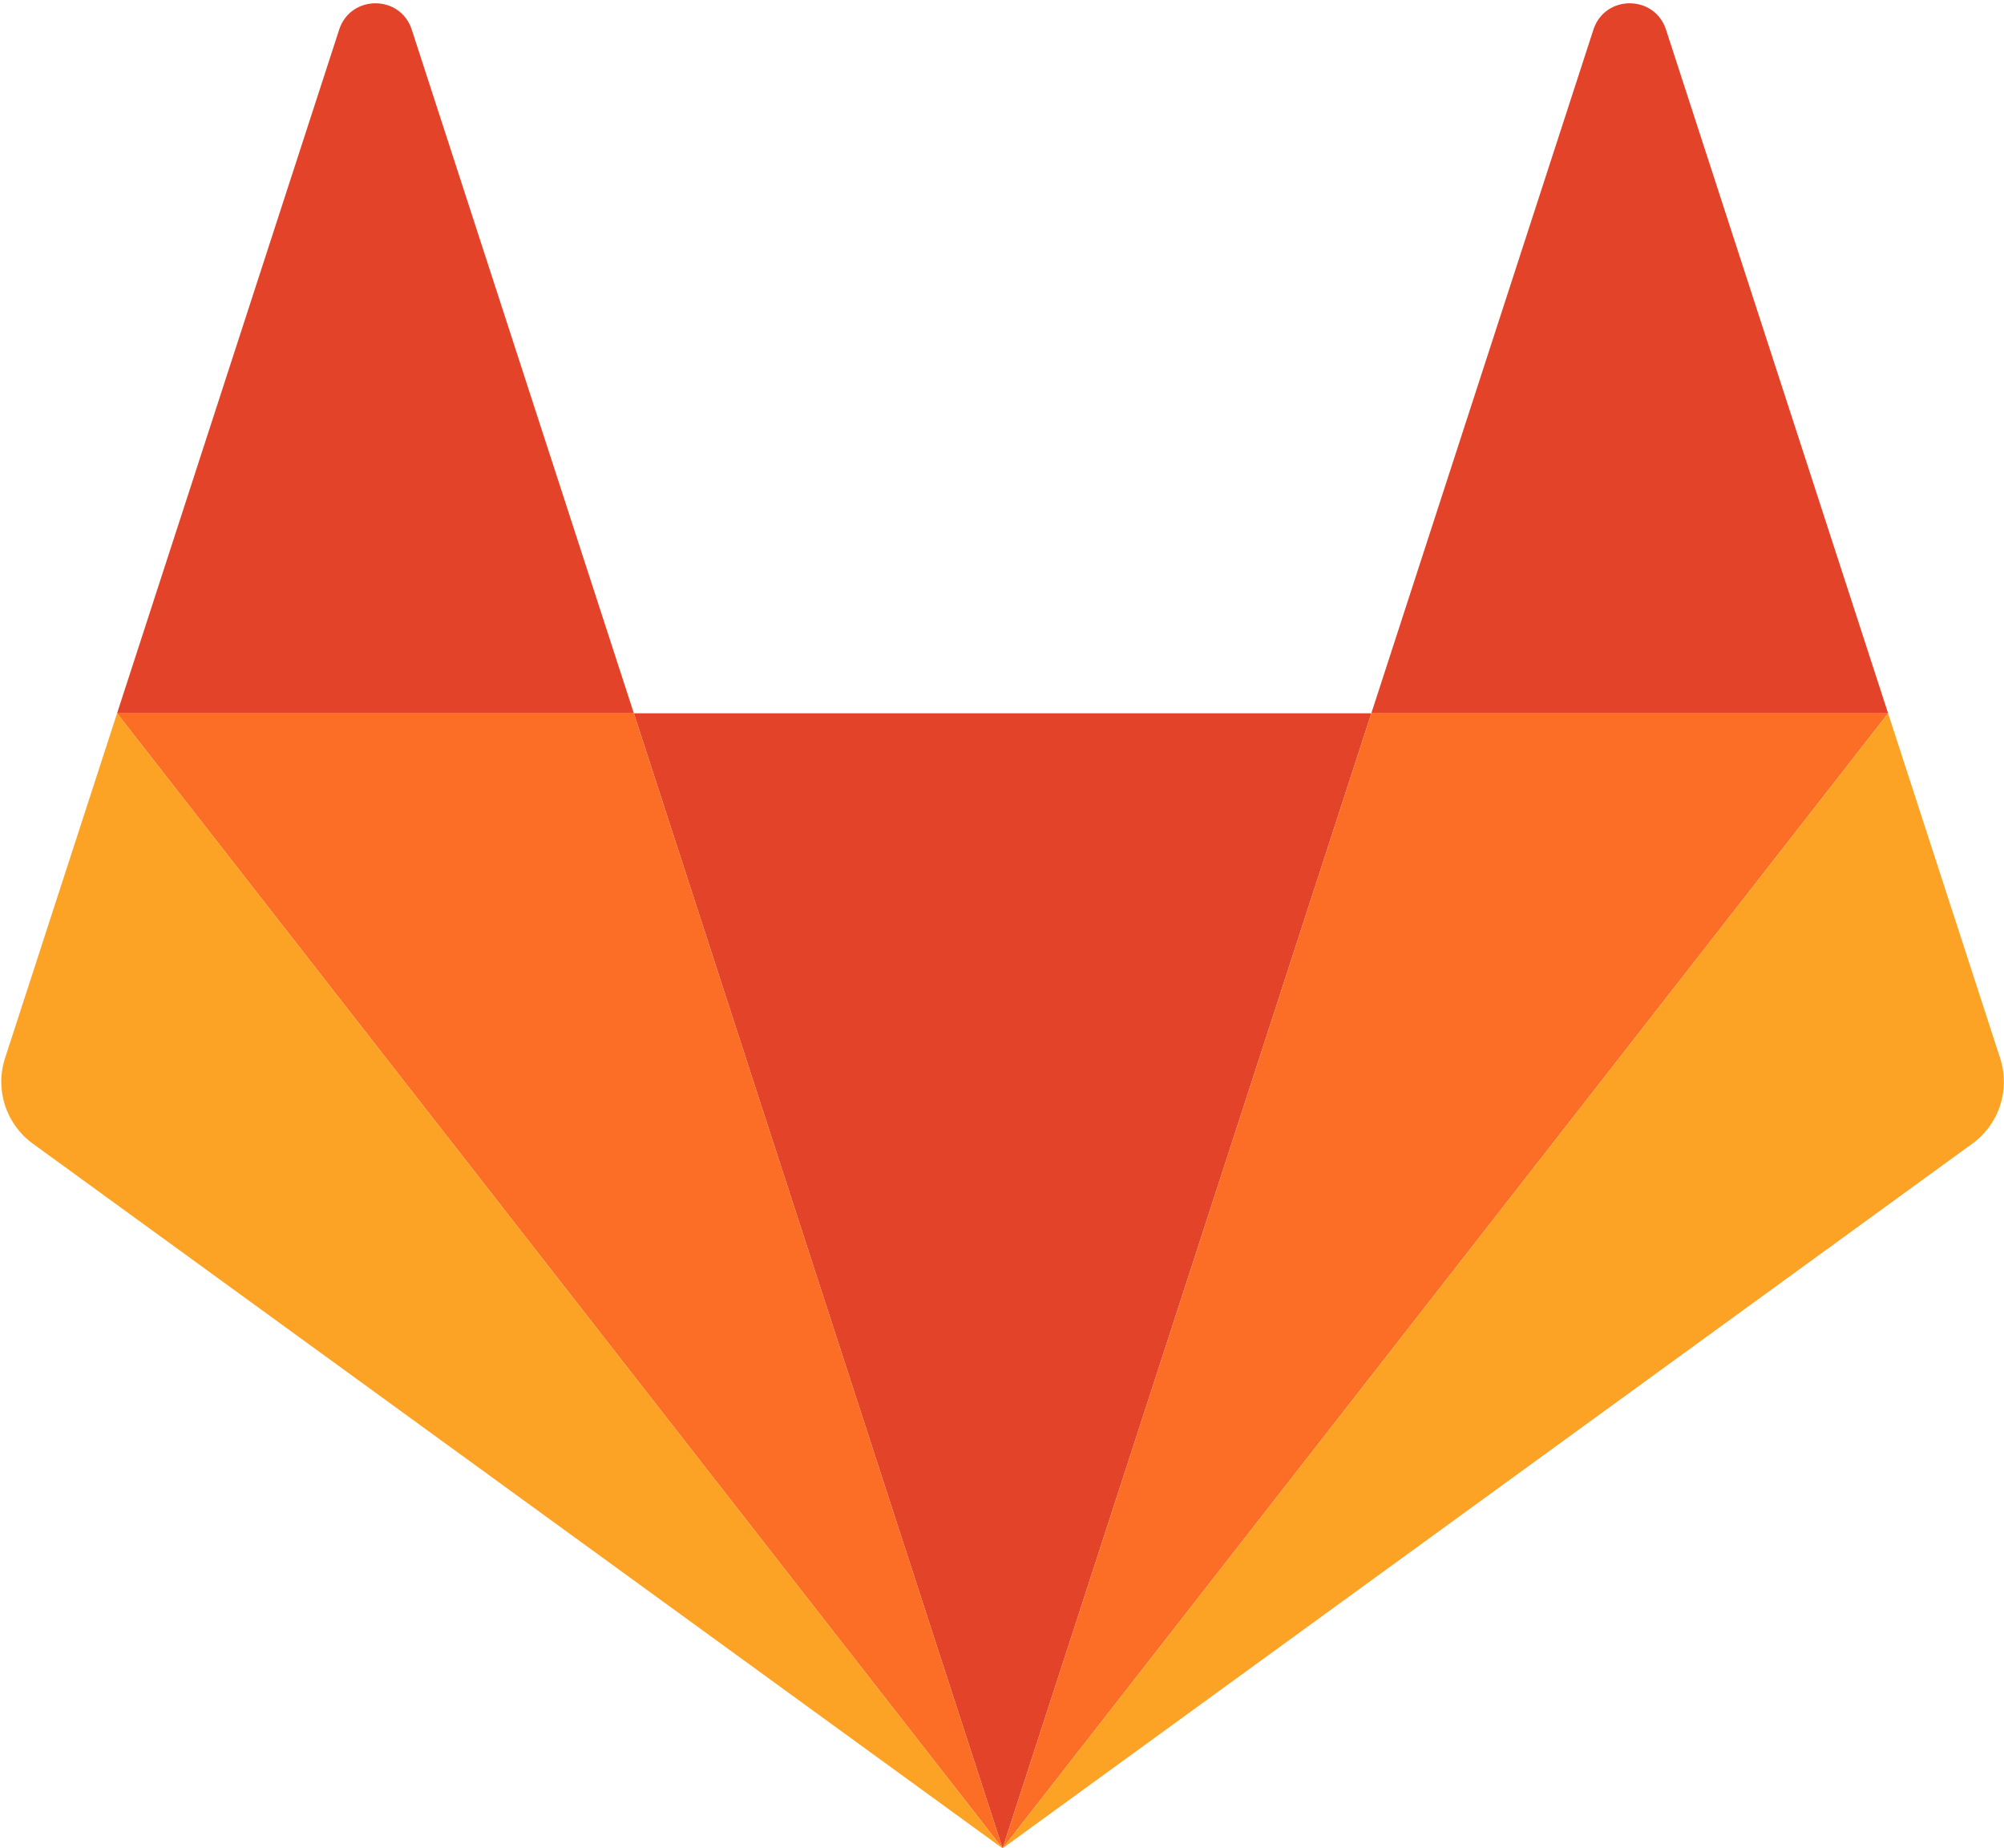
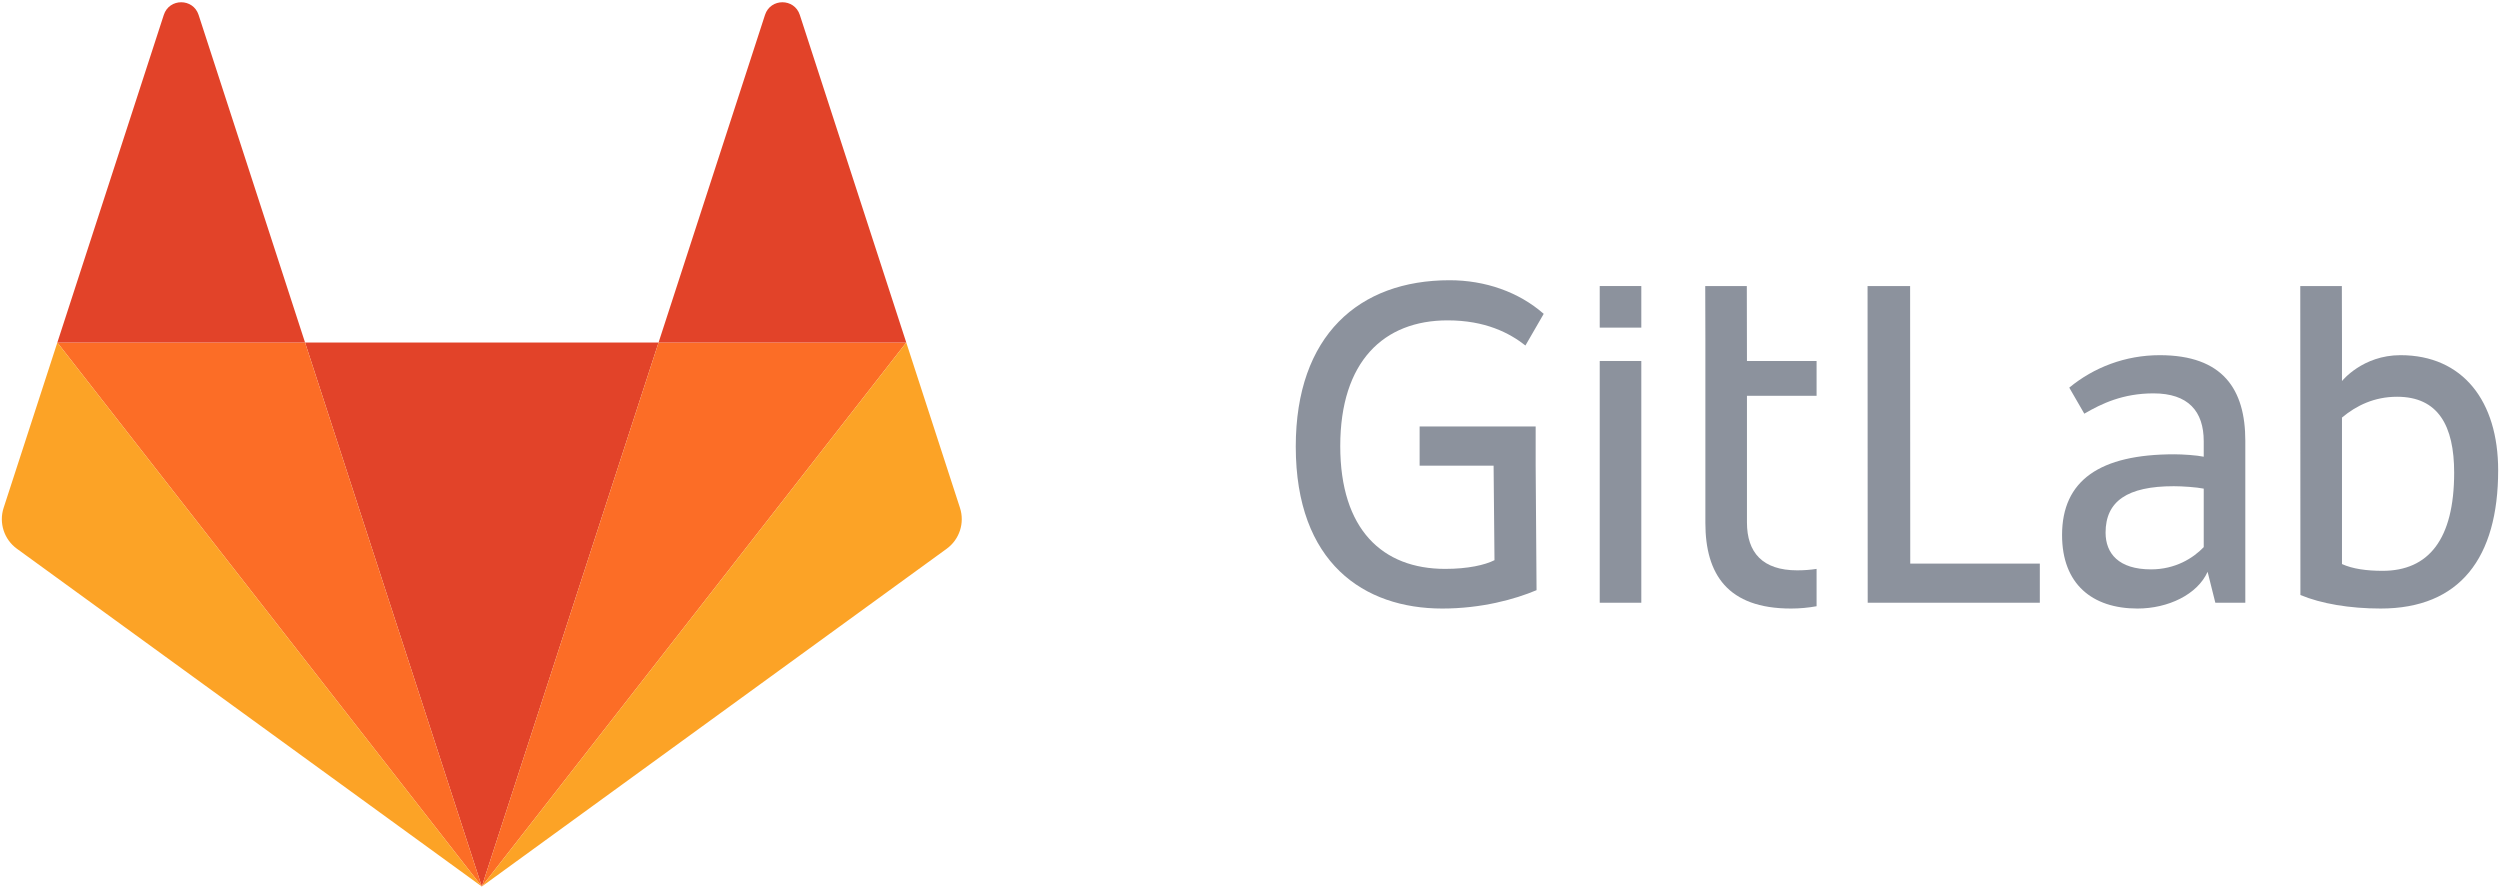
- <svg xmlns="http://www.w3.org/2000/svg" width="256px" height="236px" viewBox="0 0 256 236" version="1.1" preserveAspectRatio="xMidYMid">
-   <g>
-     <path d="M128.075,236.075 L128.075,236.075 L175.179,91.104 L80.971,91.104 L128.075,236.075 L128.075,236.075 Z" fill="#E24329" />
-     <path d="M128.075,236.074 L80.971,91.104 L14.956,91.104 L128.075,236.074 L128.075,236.074 Z" fill="#FC6D26" />
-     <path d="M14.956,91.104 L14.956,91.104 L0.642,135.16 C-0.664,139.178 0.766,143.58 4.184,146.063 L128.075,236.075 L14.956,91.104 L14.956,91.104 Z" fill="#FCA326" />
-     <path d="M14.956,91.105 L80.971,91.105 L52.6,3.79 C51.141,-0.703 44.785,-0.702 43.326,3.79 L14.956,91.105 L14.956,91.105 Z" fill="#E24329" />
-     <path d="M128.075,236.074 L175.179,91.104 L241.194,91.104 L128.075,236.074 L128.075,236.074 Z" fill="#FC6D26" />
-     <path d="M241.194,91.104 L241.194,91.104 L255.508,135.16 C256.814,139.178 255.384,143.58 251.965,146.063 L128.075,236.075 L241.194,91.104 L241.194,91.104 Z" fill="#FCA326" />
-     <path d="M241.194,91.105 L175.179,91.105 L203.55,3.79 C205.009,-0.703 211.365,-0.702 212.824,3.79 L241.194,91.105 L241.194,91.105 Z" fill="#E24329" />
+ <svg xmlns="http://www.w3.org/2000/svg" width="962px" height="342px" viewBox="0 0 962 342" version="1.1">
+   <defs />
+   <g id="Page-1" stroke="none" stroke-width="1" fill="none" fill-rule="evenodd">
+     <g id="wm_no_bg">
+       <g id="word" transform="translate(498, 107)" fill="#8C929D">
+         <path d="M237.011,3.067 L220.638,3.067 L220.69,124.933 L286.926,124.933 L286.926,109.863 L237.063,109.863 L237.011,3.067 Z" id="Fill-2" />
+         <path d="M349.996,103.537 C345.903,107.816 339.019,112.096 329.716,112.096 C317.25,112.096 312.227,105.956 312.227,97.955 C312.227,85.862 320.599,80.094 338.461,80.094 C341.81,80.094 347.205,80.466 349.996,81.024 L349.996,103.537 Z M333.065,29.673 C319.843,29.673 307.716,34.36 298.253,42.162 L304.04,52.186 C310.738,48.279 318.925,44.371 330.646,44.371 C344.042,44.371 349.996,51.256 349.996,62.791 L349.996,68.745 C347.391,68.187 341.996,67.814 338.647,67.814 C309.994,67.814 295.482,77.861 295.482,98.886 C295.482,117.677 307.017,127.166 324.506,127.166 C336.287,127.166 347.577,121.77 351.484,113.026 L354.461,124.933 L365.997,124.933 L365.997,62.605 C365.997,42.883 357.438,29.673 333.065,29.673 L333.065,29.673 Z" id="Fill-3" />
+         <path d="M418.825,112.653 C412.685,112.653 407.289,111.909 403.196,110.048 L403.196,59.534 L403.196,53.674 C408.778,49.022 415.662,45.673 424.407,45.673 C440.221,45.673 446.361,56.836 446.361,74.884 C446.361,100.559 436.5,112.653 418.825,112.653 M425.706,29.672 C411.073,29.672 403.196,39.627 403.196,39.627 L403.196,23.905 L403.144,3.067 L395.762,3.067 L387.144,3.067 L387.196,121.956 C395.196,125.305 406.173,127.165 418.081,127.165 C448.594,127.165 463.292,107.63 463.292,73.954 C463.292,47.348 449.707,29.672 425.706,29.672" id="Fill-5" />
+         <path d="M59.032,16.277 C73.544,16.277 82.847,21.114 88.987,25.952 L96.023,13.764 C86.433,5.354 73.534,0.834 59.776,0.834 C24.984,0.834 0.611,22.045 0.611,64.837 C0.611,109.677 26.905,127.166 56.985,127.166 C72.056,127.166 84.894,123.631 93.266,120.096 L92.923,72.187 L92.923,66.535 L92.923,57.116 L48.27,57.116 L48.27,72.187 L76.736,72.187 L77.079,108.56 C73.358,110.421 66.846,111.909 58.102,111.909 C33.915,111.909 17.728,96.694 17.728,64.651 C17.728,32.092 34.473,16.277 59.032,16.277" id="Fill-7" />
+         <path d="M174.177,3.067 L158.176,3.067 L158.228,23.533 L158.228,31.906 L158.228,36.786 L158.228,45.302 L158.228,94.048 L158.228,94.234 C158.228,113.956 166.787,127.166 191.16,127.166 C194.527,127.166 197.822,126.86 201.021,126.279 L201.021,111.91 C198.705,112.265 196.233,112.467 193.579,112.467 C180.183,112.467 174.229,105.583 174.229,94.048 L174.229,45.302 L201.021,45.302 L201.021,31.906 L174.229,31.906 L174.177,3.067 Z" id="Fill-9" />
+         <path d="M117.575,124.933 L133.576,124.933 L133.576,31.905 L117.575,31.905 L117.575,124.933 Z" id="Fill-11" />
+         <path d="M117.575,19.068 L133.576,19.068 L133.576,3.067 L117.575,3.067 L117.575,19.068 Z" id="Fill-13" />
+       </g>
+       <g id="logo">
+         <path d="M185.398,341.13 L185.398,341.13 L253.411,131.808 L117.385,131.808 L185.398,341.13 L185.398,341.13 Z" id="Fill-14" fill="#E24329" />
+         <path id="Fill-15" fill="#E24329" />
+         <path d="M185.398,341.129 L117.385,131.808 L22.066,131.808 L185.398,341.129 Z" id="Fill-16" fill="#FC6D26" />
+         <path id="Fill-17" fill="#E24329" />
+         <path d="M22.066,131.808 L22.066,131.808 L1.397,195.419 C-0.488,201.221 1.577,207.577 6.513,211.162 L185.398,341.129 L22.066,131.808 Z" id="Fill-18" fill="#FCA326" />
+         <path id="Fill-19" fill="#E24329" />
+         <path d="M22.066,131.808 L117.385,131.808 L76.421,5.735 C74.313,-0.752 65.136,-0.752 63.029,5.735 L22.066,131.808 Z" id="Fill-20" fill="#E24329" />
+         <path d="M185.398,341.129 L253.411,131.808 L348.73,131.808 L185.398,341.129 Z" id="Fill-21" fill="#FC6D26" />
+         <path d="M348.73,131.808 L348.73,131.808 L369.399,195.419 C371.284,201.221 369.219,207.577 364.283,211.162 L185.398,341.129 L348.73,131.808 Z" id="Fill-22" fill="#FCA326" />
+         <path d="M348.73,131.808 L253.411,131.808 L294.375,5.735 C296.483,-0.752 305.66,-0.752 307.767,5.735 L348.73,131.808 Z" id="Fill-23" fill="#E24329" />
+       </g>
+     </g>
  </g>
</svg>
